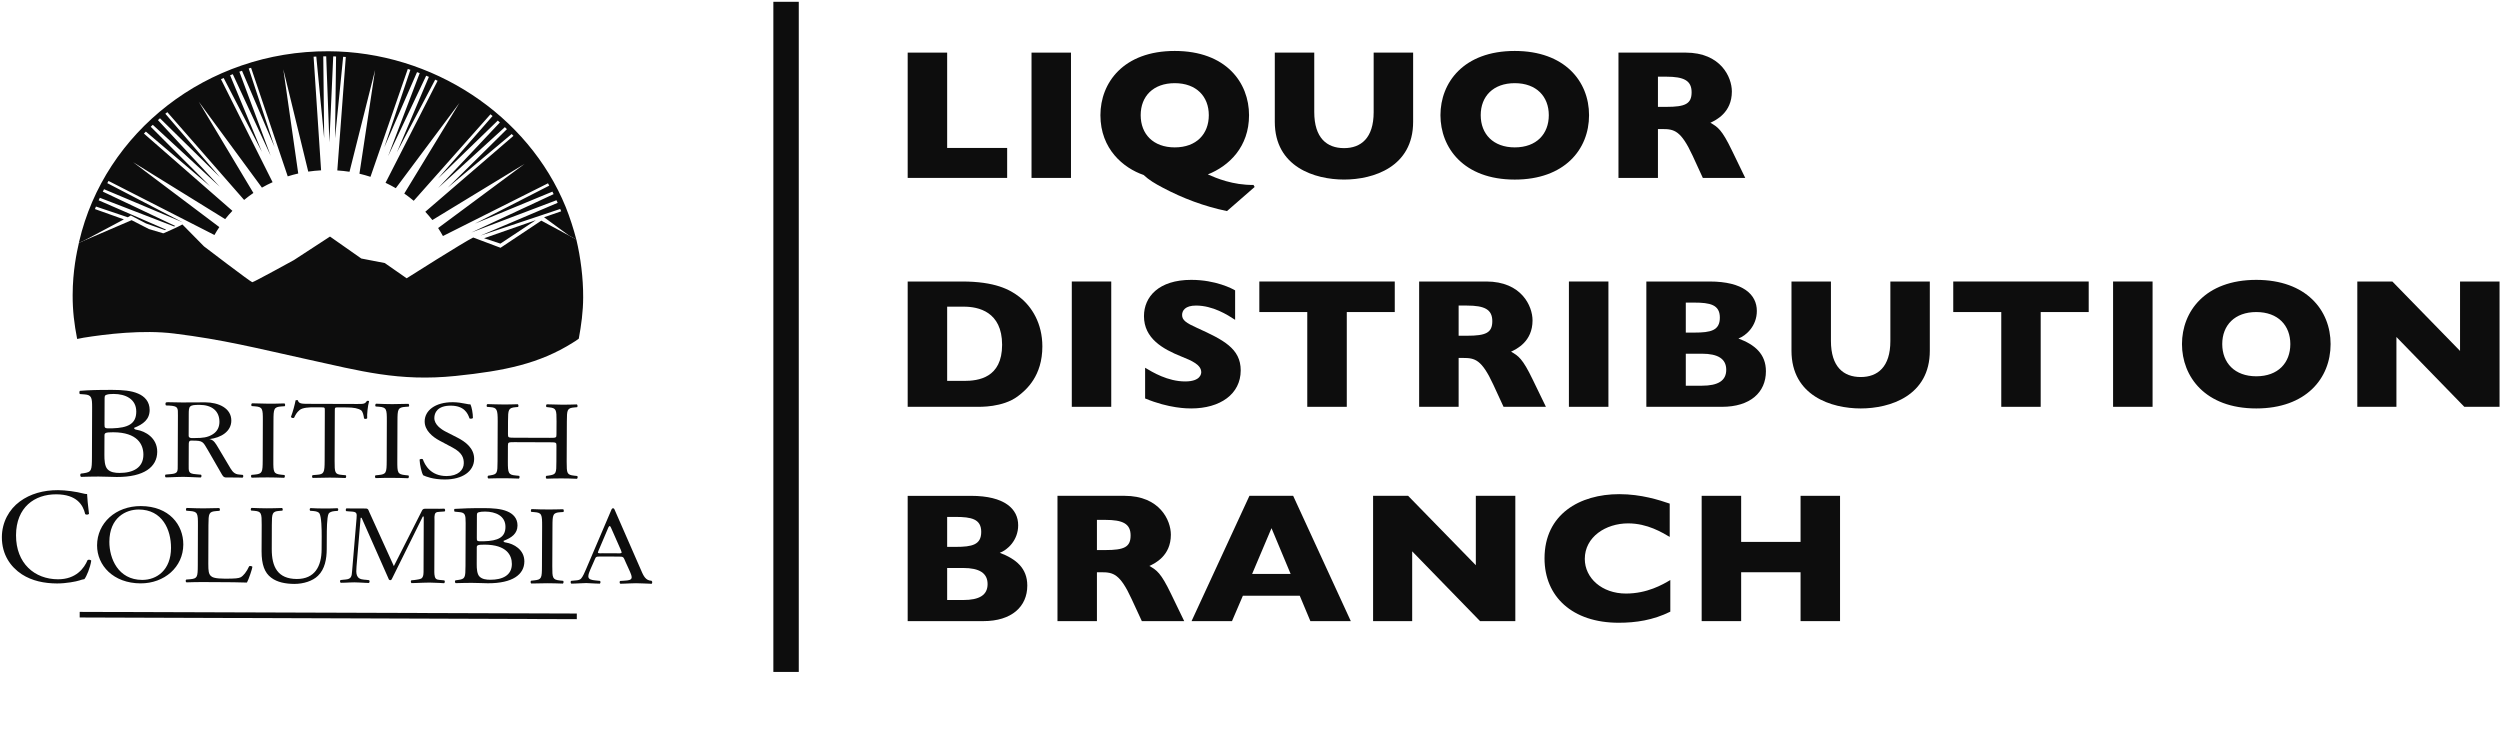
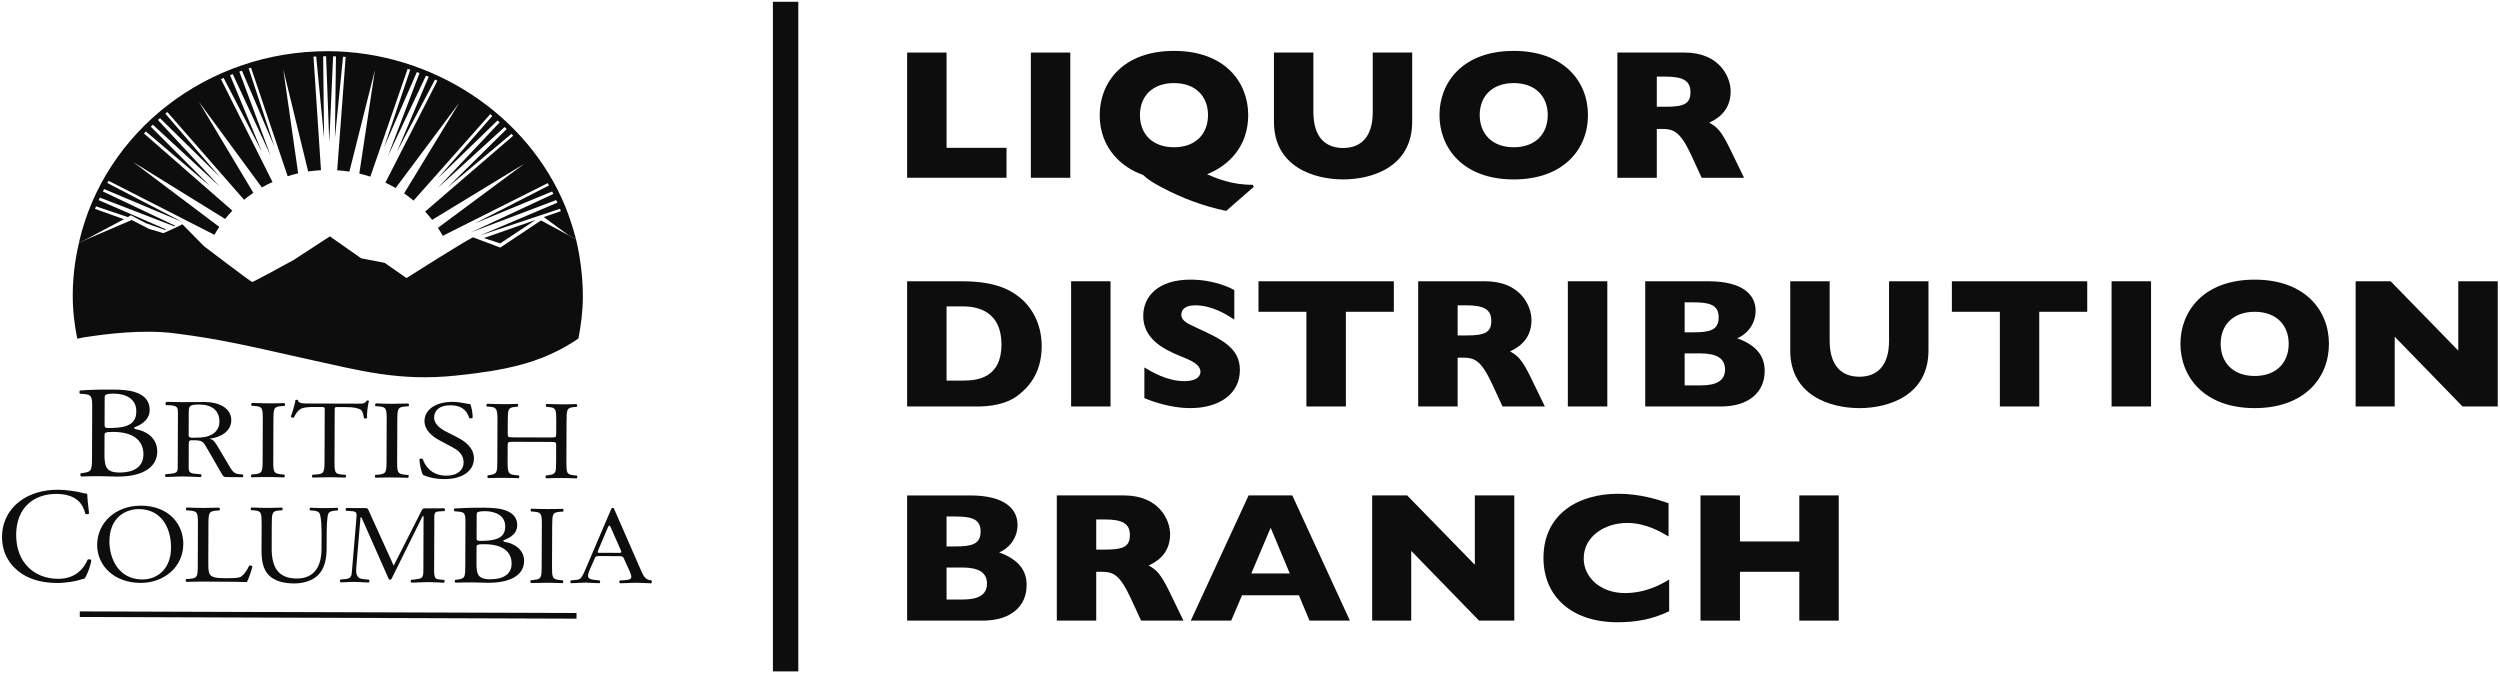
- <svg xmlns="http://www.w3.org/2000/svg" version="1.1" width="131.93" height="38.94" viewBox="2.581 3.106 131.926 38.937" fill="#000000">
+ <svg xmlns="http://www.w3.org/2000/svg" version="1.1" width="132.01" height="35.52" viewBox="2.581 3.106 132.013 35.525" fill="#000000">
  <g transform="translate(-83.0 -617.0)">
    <path transform="matrix(1,0,0,-1,135.5628,622.8815)" d="M0 0V-5.031H3.166V-6.612H-2.083V0Z" fill="#0d0d0d" />
    <path transform="matrix(1,0,0,-1,0,792)" d="M142.097 162.506H140.015V169.118H142.097Z" fill="#0d0d0d" />
    <path transform="matrix(1,0,0,-1,147.5724,627.8828)" d="M0 0C1.153 0 1.798 .713 1.798 1.7 1.798 2.676 1.153 3.389 0 3.389-1.135 3.389-1.797 2.697-1.797 1.7-1.797 .703-1.135 0 0 0M4.216-2.089 2.757-3.361C1.562-3.115 .42-2.686-.643-2.12-1.052-1.904-1.348-1.729-1.645-1.455-2.696-1.094-3.922-.097-3.922 1.7-3.922 3.41-2.708 5.089 0 5.089 2.716 5.089 3.921 3.41 3.921 1.7 3.921 .02 2.86-.985 1.746-1.426 2.216-1.632 3.063-1.992 4.155-1.982Z" fill="#0d0d0d" />
    <path transform="matrix(1,0,0,-1,154.9346,622.8815)" d="M0 0V-3.135C0-4.503 .663-5.04 1.574-5.04 2.462-5.04 3.135-4.513 3.135-3.145V0H5.218V-3.653C5.218-6.037 3.115-6.699 1.574-6.699 .03-6.699-2.082-6.037-2.082-3.653V0Z" fill="#0d0d0d" />
    <path transform="matrix(1,0,0,-1,165.515,627.8828)" d="M0 0C1.153 0 1.797 .713 1.797 1.7 1.797 2.676 1.153 3.389 0 3.389-1.133 3.389-1.796 2.697-1.796 1.7-1.796 .703-1.133 0 0 0M0-1.699C-2.707-1.699-3.921-.01-3.921 1.7-3.921 3.41-2.707 5.089 0 5.089 2.634 5.089 3.921 3.487 3.921 1.7 3.921-.117 2.615-1.699 0-1.699" fill="#0d0d0d" />
    <path transform="matrix(1,0,0,-1,173.0712,624.1513)" d="M0 0V-1.593H.451C1.44-1.593 1.777-1.435 1.777-.821 1.777-.205 1.368 0 .439 0ZM1.46 1.27C3.321 1.27 3.901-.029 3.901-.782 3.901-1.905 3.054-2.295 2.768-2.432 3.155-2.656 3.37-2.782 3.911-3.907L4.607-5.343H2.369L1.83-4.17C1.215-2.842 .858-2.764 .236-2.764H0V-5.343H-2.083V1.27Z" fill="#0d0d0d" />
    <path transform="matrix(1,0,0,-1,135.5628,640.2052)" d="M0 0H.888C1.633 0 2.9 .147 2.9 1.905 2.9 3.663 1.633 3.917 .888 3.917H0ZM.786 5.245C2.523 5.245 3.309 4.824 3.82 4.425 4.473 3.917 5.024 3.029 5.024 1.818 5.024 .264 4.186-.469 3.728-.812 2.93-1.407 1.735-1.368 1.542-1.368H-2.083V5.245Z" fill="#0d0d0d" />
    <path transform="matrix(1,0,0,-1,0,792)" d="M144.222 150.427H142.14V157.04H144.222Z" fill="#0d0d0d" />
    <path transform="matrix(1,0,0,-1,150.7588,636.9826)" d="M0 0C-.4 .263-1.174 .753-2.064 .753-2.635 .753-2.798 .49-2.798 .254-2.798-.019-2.584-.166-2.002-.429-.623-1.055 .295-1.513 .295-2.666 .295-3.926-.798-4.676-2.318-4.676-2.514-4.676-3.484-4.676-4.75-4.149V-2.529C-4.36-2.763-3.555-3.251-2.635-3.251-1.808-3.251-1.788-2.831-1.788-2.763-1.788-2.374-2.279-2.158-2.84-1.934-3.811-1.543-4.81-.986-4.81 .195-4.81 1.222-4.024 2.109-2.318 2.109-1.022 2.109-.143 1.642 0 1.554Z" fill="#0d0d0d" />
    <path transform="matrix(1,0,0,-1,159.1832,634.9602)" d="M0 0V-1.612H-2.532V-6.613H-4.617V-1.612H-7.147V0Z" fill="#0d0d0d" />
    <path transform="matrix(1,0,0,-1,162.5536,636.23)" d="M0 0V-1.592H.45C1.44-1.592 1.777-1.436 1.777-.821 1.777-.205 1.368 0 .439 0ZM1.459 1.27C3.318 1.27 3.9-.028 3.9-.782 3.9-1.905 3.053-2.296 2.767-2.433 3.153-2.657 3.369-2.783 3.91-3.907L4.606-5.343H2.37L1.829-4.171C1.214-2.842 .858-2.764 .235-2.764H0V-5.343H-2.084V1.27Z" fill="#0d0d0d" />
    <path transform="matrix(1,0,0,-1,0,792)" d="M170.458 150.427H168.373V157.04H170.458Z" fill="#0d0d0d" />
    <path transform="matrix(1,0,0,-1,174.5412,638.7702)" d="M0 0V-1.689H.847C1.704-1.689 2.134-1.425 2.134-.849 2.134-.274 1.704 0 .847 0ZM0 2.697V1.114H.449C1.318 1.114 1.797 1.221 1.797 1.906 1.797 2.59 1.277 2.697 .439 2.697ZM1.257 3.81C3.035 3.81 3.749 3.117 3.749 2.257 3.749 1.455 3.175 .948 2.777 .802 3.637 .481 4.228-.01 4.228-.927 4.228-2.042 3.4-2.803 1.91-2.803H-2.082V3.81Z" fill="#0d0d0d" />
    <path transform="matrix(1,0,0,-1,182.2002,634.9602)" d="M0 0V-3.136C0-4.504 .664-5.041 1.573-5.041 2.462-5.041 3.136-4.512 3.136-3.146V0H5.218V-3.653C5.218-6.035 3.114-6.699 1.573-6.699 .03-6.699-2.082-6.035-2.082-3.653V0Z" fill="#0d0d0d" />
    <path transform="matrix(1,0,0,-1,195.8028,634.9602)" d="M0 0V-1.612H-2.534V-6.613H-4.614V-1.612H-7.148V0Z" fill="#0d0d0d" />
    <path transform="matrix(1,0,0,-1,0,792)" d="M199.173 150.427H197.089V157.04H199.173Z" fill="#0d0d0d" />
    <path transform="matrix(1,0,0,-1,204.6457,639.9619)" d="M0 0C1.154 0 1.797 .713 1.797 1.7 1.797 2.676 1.154 3.39 0 3.39-1.133 3.39-1.796 2.697-1.796 1.7-1.796 .704-1.133 0 0 0M0-1.697C-2.704-1.697-3.921-.01-3.921 1.7-3.921 3.41-2.704 5.088 0 5.088 2.636 5.088 3.922 3.487 3.922 1.7 3.922-.117 2.615-1.697 0-1.697" fill="#0d0d0d" />
    <path transform="matrix(1,0,0,-1,215.3983,634.9602)" d="M0 0V-3.663L-3.572 0H-5.421V-6.613H-3.357V-2.929L.226-6.613H2.085V0Z" fill="#0d0d0d" />
    <path transform="matrix(1,0,0,-1,135.5626,650.0779)" d="M0 0V-1.69H.848C1.705-1.69 2.134-1.427 2.134-.849 2.134-.274 1.705 0 .848 0ZM0 2.695V1.114H.449C1.317 1.114 1.798 1.221 1.798 1.905 1.798 2.587 1.277 2.695 .439 2.695ZM1.257 3.807C3.033 3.807 3.748 3.116 3.748 2.255 3.748 1.455 3.176 .946 2.777 .801 3.635 .478 4.229-.01 4.229-.928 4.229-2.042 3.401-2.804 1.91-2.804H-2.083V3.807Z" fill="#0d0d0d" />
    <path transform="matrix(1,0,0,-1,143.4664,647.539)" d="M0 0V-1.593H.45C1.441-1.593 1.777-1.436 1.777-.821 1.777-.205 1.369 0 .439 0ZM1.461 1.269C3.319 1.269 3.902-.028 3.902-.782 3.902-1.905 3.054-2.296 2.768-2.432 3.155-2.655 3.37-2.782 3.912-3.908L4.606-5.343H2.37L1.828-4.171C1.217-2.843 .857-2.764 .235-2.764H0V-5.343H-2.082V1.269Z" fill="#0d0d0d" />
    <path transform="matrix(1,0,0,-1,153.6877,650.3903)" d="M0 0-1.009 2.414-2.031 0ZM-2.52-1.153-3.094-2.492H-5.228L-2.174 4.12H.134L3.176-2.492H1.043L.482-1.153Z" fill="#0d0d0d" />
    <path transform="matrix(1,0,0,-1,159.8882,646.2701)" d="M0 0 3.573-3.662V0H5.657V-6.612H3.796L.214-2.929V-6.612H-1.849V0Z" fill="#0d0d0d" />
    <path transform="matrix(1,0,0,-1,173.7243,652.383)" d="M0 0C-.908-.449-1.817-.585-2.726-.585-5.167-.585-6.638 .791-6.638 2.812-6.638 5.147-4.778 6.201-2.696 6.201-1.532 6.201-.582 5.889-.032 5.702V3.945C-.419 4.168-1.196 4.659-2.225 4.659-3.41 4.659-4.513 3.945-4.513 2.783-4.513 1.778-3.615 .956-2.339 .956-1.225 .956-.408 1.426 0 1.67Z" fill="#0d0d0d" />
    <path transform="matrix(1,0,0,-1,177.4624,650.3028)" d="M0 0V-2.579H-2.084V4.033H0V1.601H3.135V4.033H5.218V-2.579H3.135V0Z" fill="#0d0d0d" />
    <path transform="matrix(1,0,0,-1,127.0621,620.2)" stroke-width="1.341" stroke-linecap="butt" stroke-miterlimit="4" stroke-linejoin="miter" fill="none" stroke="#0d0d0d" d="M0 0V-35.363" />
    <path transform="matrix(1,0,0,-1,89.7858,652.6899)" d="M0 0 26.233-.089 26.234 .209 .001 .295Z" fill="#0d0d0d" />
    <path transform="matrix(1,0,0,-1,91.09,644.1149)" d="M0 0C-.002-.249 .014-.599 .166-.753 .317-.913 .557-.947 .797-.947 1.51-.949 2.057-.676 2.058 .015 2.06 .559 1.742 1.194 .469 1.199 .036 1.2 .004 1.16 .004 1.02ZM.006 1.602C.005 1.409 .013 1.394 .421 1.407 1.239 1.432 1.68 1.638 1.682 2.286 1.685 2.962 1.101 3.219 .493 3.221 .317 3.222 .196 3.208 .124 3.181 .043 3.161 .011 3.127 .011 3.004ZM-.648 2.522C-.647 3.032-.683 3.168-1.043 3.197L-1.293 3.215C-1.335 3.246-1.323 3.383-1.286 3.386-.853 3.422-.308 3.439 .437 3.435 .942 3.434 1.423 3.398 1.782 3.238 2.125 3.092 2.389 2.815 2.388 2.374 2.387 1.877 2.048 1.622 1.567 1.432 1.567 1.361 1.631 1.342 1.718 1.327 2.151 1.256 2.79 .908 2.788 .17 2.785-.63 2.095-1.167 .653-1.161 .421-1.161 .028-1.138-.308-1.138-.661-1.136-.933-1.149-1.231-1.155-1.278-1.135-1.293-1.025-1.245-.982L-1.1-.964C-.677-.902-.659-.825-.657-.101Z" fill="#0d0d0d" />
    <path transform="matrix(1,0,0,-1,99.4513,642.3026)" d="M0 0C.003 .625-.011 .725-.415 .755L-.586 .768C-.627 .791-.612 .898-.571 .915-.23 .903 .004 .897 .29 .895 .564 .893 .796 .899 1.139 .909 1.18 .892 1.193 .785 1.152 .761L.98 .749C.577 .723 .564 .622 .561-.002L.554-2.101C.551-2.727 .564-2.807 .967-2.852L1.139-2.869C1.18-2.893 1.165-2.999 1.124-3.016 .782-3.004 .55-2.996 .276-2.996-.012-2.996-.245-2.999-.586-3.01-.627-2.993-.641-2.898-.599-2.862L-.428-2.846C-.024-2.807-.011-2.725-.007-2.1Z" fill="#0d0d0d" />
    <path transform="matrix(1,0,0,-1,103.239,644.426)" d="M0 0C-.002-.618 .01-.71 .382-.739L.587-.758C.625-.779 .612-.887 .573-.904 .209-.891-.01-.883-.267-.883-.523-.883-.746-.887-1.156-.899-1.196-.88-1.208-.779-1.156-.752L-.926-.733C-.561-.707-.528-.616-.526 .004L-.517 2.637C-.515 2.819-.515 2.825-.708 2.825L-1.06 2.827C-1.336 2.828-1.688 2.817-1.85 2.682-2.004 2.554-2.068 2.424-2.139 2.276-2.191 2.241-2.281 2.27-2.306 2.319-2.203 2.583-2.104 2.961-2.059 3.196-2.039 3.209-1.957 3.213-1.938 3.195-1.899 3.006-1.687 3.013-1.393 3.011L1.203 3.003C1.55 3.001 1.607 3.013 1.704 3.165 1.736 3.178 1.807 3.172 1.819 3.147 1.748 2.907 1.701 2.428 1.719 2.252 1.694 2.204 1.585 2.204 1.553 2.24 1.534 2.388 1.49 2.606 1.394 2.672 1.248 2.772 1.004 2.819 .652 2.82L.196 2.823C.004 2.824 .011 2.817 .01 2.622Z" fill="#0d0d0d" />
    <path transform="matrix(1,0,0,-1,105.9944,642.3262)" d="M0 0C.002 .626-.011 .725-.415 .758L-.585 .77C-.627 .793-.613 .9-.572 .917-.23 .903 .003 .897 .291 .895 .564 .895 .797 .9 1.139 .911 1.18 .892 1.194 .786 1.152 .764L.981 .752C.577 .723 .564 .625 .561-.001L.553-2.1C.551-2.724 .564-2.807 .967-2.85L1.139-2.868C1.18-2.892 1.166-2.997 1.124-3.015 .782-3.002 .55-2.996 .276-2.996-.011-2.993-.245-2.999-.587-3.009-.627-2.992-.64-2.897-.599-2.862L-.428-2.845C-.024-2.805-.011-2.721-.007-2.097Z" fill="#0d0d0d" />
    <path transform="matrix(1,0,0,-1,109.049,645.4075)" d="M0 0C-.611 0-.996 .155-1.134 .221-1.221 .351-1.314 .77-1.327 1.049-1.291 1.088-1.181 1.099-1.154 1.064-1.045 .764-.749 .184 .095 .181 .706 .18 1.005 .503 1.006 .856 1.008 1.116 .942 1.406 .413 1.685L-.276 2.052C-.639 2.247-1.061 2.585-1.058 3.068-1.056 3.629-.517 4.081 .429 4.078 .654 4.077 .916 4.039 1.105 3.998 1.199 3.974 1.302 3.962 1.359 3.962 1.425 3.821 1.489 3.49 1.488 3.242 1.458 3.207 1.342 3.19 1.306 3.225 1.213 3.508 1.018 3.893 .319 3.896-.393 3.897-.548 3.514-.548 3.244-.55 2.902-.202 2.652 .067 2.516L.648 2.22C1.105 1.989 1.555 1.645 1.553 1.085 1.55 .435 .944-.003 0 0" fill="#0d0d0d" />
    <path transform="matrix(1,0,0,-1,112.717,643.4378)" d="M0 0C-.318 0-.331-.011-.333-.188L-.336-1.021C-.337-1.639-.305-1.722 .066-1.757L.258-1.777C.299-1.8 .284-1.905 .245-1.923-.113-1.91-.339-1.904-.598-1.904-.883-1.901-1.108-1.913-1.367-1.917-1.407-1.901-1.419-1.805-1.38-1.771L-1.267-1.753C-.895-1.695-.882-1.636-.88-1.018L-.872 1.106C-.87 1.723-.915 1.825-1.26 1.849L-1.433 1.862C-1.472 1.885-1.458 1.991-1.419 2.008-1.094 2.001-.868 1.989-.583 1.989-.325 1.987-.098 1.992 .186 2.002 .226 1.985 .24 1.88 .199 1.856L.073 1.845C-.312 1.809-.325 1.721-.328 1.103L-.33 .425C-.331 .241-.318 .236 .001 .234L1.898 .228C2.216 .228 2.229 .234 2.229 .415L2.233 1.095C2.234 1.714 2.222 1.801 1.831 1.838L1.705 1.851C1.664 1.875 1.678 1.981 1.718 1.997 2.023 1.985 2.25 1.98 2.521 1.978 2.78 1.976 3.004 1.983 3.304 1.992 3.343 1.975 3.357 1.869 3.317 1.845L3.177 1.833C2.792 1.8 2.779 1.711 2.777 1.092L2.768-1.03C2.767-1.65 2.78-1.725 3.164-1.768L3.323-1.786C3.362-1.809 3.349-1.916 3.309-1.933 2.991-1.92 2.766-1.913 2.506-1.913 2.234-1.913 1.996-1.917 1.704-1.928 1.664-1.91 1.651-1.815 1.691-1.779L1.817-1.763C2.222-1.705 2.223-1.646 2.225-1.026L2.228-.196C2.229-.02 2.216-.007 1.897-.007Z" fill="#0d0d0d" />
    <path transform="matrix(1,0,0,-1,95.9089,643.2197)" d="M0 0C-.125 0-.373-.042-.372 .115L-.368 1.246C-.367 1.689-.352 1.751 .203 1.75 .853 1.747 1.253 1.43 1.252 .849 1.25 .596 1.155 .363 .913 .206 .636 .022 .335 0 0 0M2.486-1.946 2.316-1.929C2.28-1.926 2.25-1.923 2.221-1.918 1.971-1.874 1.871-1.66 1.753-1.463L1.165-.475C1.064-.311 .956-.09 .721-.057 1.328 .011 1.878 .344 1.879 .918 1.882 1.582 1.196 1.881 .503 1.883 .086 1.884-.294 1.875-.717 1.877-.951 1.877-1.228 1.889-1.462 1.89-1.592 1.89-1.594 1.866-1.595 1.795-1.595 1.693-1.55 1.721-1.412 1.714-.919 1.685-.937 1.597-.939 1.192L-.949-1.391C-.95-1.762-.918-1.871-1.322-1.905-1.322-1.905-1.385-1.91-1.42-1.913L-1.592-1.929C-1.634-1.965-1.621-2.06-1.579-2.077-1.488-2.076-1.326-2.07-1.326-2.07-1.1-2.064-.877-2.047-.652-2.049-.426-2.05-.21-2.067 .012-2.073 .091-2.077 .174-2.079 .265-2.082 .307-2.067 .321-1.972 .281-1.935L.108-1.92C.072-1.917 .011-1.91 .011-1.91-.398-1.882-.373-1.771-.371-1.392L-.367-.418C-.367-.362-.375-.212-.331-.168-.294-.129-.228-.137-.17-.137 .385-.137 .378-.189 .639-.632L1.351-1.868C1.408-1.961 1.452-2.08 1.599-2.082L2.219-2.084C2.298-2.085 2.381-2.088 2.471-2.093 2.513-2.076 2.527-1.981 2.486-1.946" fill="#0d0d0d" />
    <path transform="matrix(1,0,0,-1,86.6288,646.5683)" d="M0 0C.546 .404 1.242 .601 2.018 .598 2.421 .596 2.988 .517 3.339 .423 3.428 .402 3.481 .387 3.548 .394 3.555 .23 3.59-.218 3.649-.652 3.611-.701 3.5-.71 3.448-.667 3.337-.181 3.003 .373 1.92 .378 .778 .382-.196-.305-.202-1.778-.207-3.273 .783-4.101 2.008-4.106 2.971-4.11 3.399-3.512 3.573-3.094 3.625-3.058 3.736-3.072 3.767-3.123 3.714-3.492 3.518-3.961 3.405-4.098 3.315-4.11 3.225-4.138 3.143-4.167 2.978-4.223 2.441-4.327 1.963-4.326 1.291-4.323 .649-4.194 .105-3.843-.492-3.451-.952-2.801-.949-1.883-.946-1.093-.57-.418 0 0" fill="#0d0d0d" />
    <path transform="matrix(1,0,0,-1,94.6058,649.0209)" d="M0 0C.004 .972-.465 2.024-1.701 2.028-2.374 2.031-3.249 1.613-3.254 .324-3.256-.55-2.795-1.682-1.521-1.687-.744-1.688-.004-1.161 0 0M-3.902 .138C-3.898 1.315-2.923 2.214-1.591 2.21-.095 2.204 .652 1.218 .648 .181 .645-1.011-.356-1.873-1.605-1.869-3.042-1.864-3.906-.923-3.902 .138" fill="#0d0d0d" />
    <path transform="matrix(1,0,0,-1,102.5567,648.4155)" d="M0 0C.001 .365-.009 1.043-.12 1.219-.165 1.291-.282 1.332-.446 1.344L-.609 1.357C-.648 1.399-.635 1.475-.595 1.498-.348 1.484-.106 1.477 .149 1.477 .423 1.477 .6 1.481 .835 1.493 .887 1.464 .881 1.386 .848 1.352L.691 1.34C.527 1.327 .403 1.275 .364 1.2 .271 1.006 .27 .326 .269-.001L.266-.668C.264-1.182 .17-1.723-.197-2.074-.479-2.352-.963-2.503-1.446-2.503-1.897-2.5-2.348-2.42-2.667-2.172-3.012-1.914-3.173-1.482-3.172-.782L-3.166 .611C-3.164 1.224-3.177 1.323-3.556 1.355L-3.719 1.368C-3.758 1.39-3.745 1.49-3.705 1.508-3.378 1.495-3.157 1.488-2.896 1.487-2.628 1.487-2.412 1.493-2.091 1.503-2.053 1.484-2.04 1.386-2.079 1.363L-2.236 1.351C-2.615 1.322-2.629 1.222-2.631 .61L-2.635-.663C-2.638-1.615-2.315-2.238-1.314-2.243-.367-2.246-.006-1.576-.004-.681Z" fill="#0d0d0d" />
    <path transform="matrix(1,0,0,-1,110.7376,649.8811)" d="M0 0C-.001-.216 .013-.519 .149-.651 .286-.788 .503-.818 .719-.818 1.362-.819 1.854-.584 1.855 .012 1.858 .483 1.571 1.03 .422 1.035 .033 1.036 .003 .999 .003 .88ZM.005 1.381C.004 1.214 .011 1.203 .38 1.213 1.117 1.235 1.514 1.412 1.517 1.971 1.519 2.556 .993 2.777 .444 2.78 .285 2.78 .176 2.767 .111 2.745 .039 2.727 .01 2.697 .01 2.59ZM-.584 2.176C-.582 2.616-.611 2.73-.936 2.754L-1.167 2.776C-1.192 2.799-1.207 2.919-1.16 2.922-.77 2.946-.278 2.966 .394 2.963 .848 2.961 1.282 2.931 1.606 2.793 1.916 2.667 2.154 2.427 2.152 2.047 2.15 1.618 1.847 1.4 1.413 1.234 1.412 1.174 1.47 1.156 1.549 1.145 1.938 1.082 2.517 .782 2.514 .148 2.51-.544 1.889-1.008 .588-1.003 .379-1.001 .025-.983-.278-.982-.596-.982-.842-.992-1.108-.997-1.153-.978-1.166-.883-1.123-.848L-.993-.831C-.609-.779-.595-.713-.592-.087Z" fill="#0d0d0d" />
    <path transform="matrix(1,0,0,-1,96.0256,647.8133)" d="M0 0C.002 .619-.011 .715-.438 .744L-.608 .758C-.648 .78-.634 .885-.594 .904-.214 .891 .017 .883 .288 .882 .553 .882 .783 .887 1.123 .898 1.163 .879 1.176 .773 1.135 .752L.972 .739C.573 .711 .559 .616 .555-.001L.548-2.053C.548-2.425 .567-2.579 .688-2.691 .763-2.756 .891-2.827 1.427-2.829 2.003-2.83 2.146-2.807 2.255-2.755 2.39-2.684 2.568-2.475 2.704-2.172 2.745-2.143 2.874-2.17 2.874-2.209 2.874-2.275 2.681-2.876 2.586-3.034 2.24-3.02 1.596-3.012 .897-3.011L.274-3.008C-.011-3.006-.228-3.012-.608-3.023-.648-3.005-.662-2.91-.62-2.876L-.417-2.859C-.024-2.824-.01-2.742-.007-2.123Z" fill="#0d0d0d" />
    <path transform="matrix(1,0,0,-1,114.1889,647.8865)" d="M0 0C.002 .625-.012 .727-.403 .756L-.57 .77C-.609 .791-.597 .897-.556 .917-.223 .903 .004 .897 .283 .897 .548 .895 .775 .9 1.108 .909 1.147 .893 1.161 .788 1.12 .762L.954 .752C.562 .723 .548 .624 .546-.001L.537-2.101C.535-2.724 .548-2.807 .942-2.852L1.108-2.868C1.147-2.894 1.134-2.999 1.093-3.015 .76-3.004 .535-2.996 .268-2.996-.012-2.996-.238-3-.571-3.011-.611-2.993-.623-2.897-.583-2.863L-.418-2.845C-.024-2.806-.011-2.724-.009-2.099Z" fill="#0d0d0d" />
    <path transform="matrix(1,0,0,-1,108.8592,650.7151)" d="M0 0C-.034 .004-.098 .009-.098 .009-.168 .017-.231 .026-.281 .078-.367 .168-.36 .415-.359 .517L-.349 3.099C-.349 3.211-.377 3.457-.29 3.544-.246 3.591-.156 3.598-.076 3.602-.029 3.605-.027 3.605 .016 3.608L.187 3.62C.228 3.641 .215 3.748 .173 3.767 .082 3.764-.001 3.764-.08 3.764V3.762L-.807 3.764C-.886 3.764-.958 3.765-1.001 3.682L-2.494 .736-3.793 3.594C-3.836 3.691-3.843 3.775-3.98 3.776L-4.736 3.778C-4.815 3.779-4.902 3.779-4.993 3.784-5.035 3.765-5.049 3.66-5.008 3.637L-4.837 3.622C-4.801 3.62-4.738 3.616-4.738 3.616-4.454 3.598-4.436 3.537-4.463 3.25L-4.697 .482C-4.717 .202-4.733 .057-5.039 .029-5.039 .029-5.103 .022-5.138 .02L-5.309 .001C-5.351-.032-5.337-.127-5.296-.144-5.206-.143-5.046-.138-5.046-.138-4.891-.132-4.734-.121-4.577-.121-4.407-.121-4.237-.137-4.067-.143V-.144C-3.988-.146-3.904-.151-3.813-.154-3.772-.134-3.759-.04-3.8-.006L-3.97 .014C-4.016 .017-4.065 .021-4.065 .021-4.505 .052-4.493 .349-4.465 .711L-4.247 3.287H-4.197L-2.792 .112C-2.777 .069-2.757-.007-2.684-.007-2.619-.007-2.597 .061-2.576 .105L-.967 3.353H-.917L-.927 .519C-.928 .405-.914 .176-1.037 .087-1.101 .042-1.308 .017-1.308 .017-1.337 .012-1.367 .007-1.401 .003L-1.573-.014C-1.614-.048-1.6-.143-1.56-.161-1.469-.158-1.309-.154-1.309-.154-1.077-.148-.842-.132-.606-.133-.437-.134-.104-.151-.104-.151-.026-.154 .065-.161 .156-.166 .197-.148 .212-.052 .17-.017Z" fill="#0d0d0d" />
    <path transform="matrix(1,0,0,-1,118.1831,649.3032)" d="M0 0-.8 .004C-.828 .004-1.051-.022-1.051 .042-1.051 .06-1.036 .097-1.029 .115L-.545 1.254C-.531 1.284-.481 1.439-.426 1.439-.384 1.439-.329 1.275-.315 1.253L.155 .187C.155 .175 .203 .075 .203 .049 .203-.018 .042 0 0 0M1.791-1.464 1.769-1.446C1.735-1.443 1.704-1.44 1.676-1.435 1.409-1.377 1.307-1.068 1.209-.85L-.151 2.26C-.165 2.297-.191 2.377-.246 2.377-.321 2.378-.342 2.291-.362 2.241L-1.683-.853C-1.731-.971-1.855-1.256-1.944-1.34-2.012-1.406-2.1-1.419-2.193-1.428-2.193-1.428-2.269-1.435-2.302-1.438L-2.465-1.454C-2.505-1.488-2.492-1.583-2.451-1.602-2.359-1.599-2.197-1.593-2.197-1.593-2.018-1.591-1.838-1.57-1.66-1.57-1.508-1.573-1.358-1.587-1.206-1.593-1.206-1.593-1.045-1.601-.953-1.602-.912-1.585-.898-1.491-.939-1.456L-1.111-1.438C-1.144-1.435-1.203-1.428-1.203-1.428-1.361-1.412-1.556-1.383-1.556-1.219-1.555-1.109-1.501-.977-1.46-.879L-1.255-.415C-1.152-.193-1.193-.169-.921-.169L.003-.173C.328-.173 .281-.173 .423-.489L.638-.96C.672-1.04 .732-1.178 .732-1.264 .731-1.418 .554-1.428 .388-1.441 .388-1.441 .333-1.444 .285-1.449L.121-1.459C.079-1.495 .093-1.588 .134-1.607 .226-1.603 .388-1.599 .388-1.599 .581-1.593 .775-1.579 .962-1.579 1.199-1.581 1.437-1.596 1.675-1.603 1.753-1.605 1.687-1.608 1.777-1.612 1.819-1.594 1.833-1.5 1.791-1.464" fill="#0d0d0d" />
    <path transform="matrix(1,0,0,-1,89.7449,632.9197)" d="M0 0C-.115-.511-.326-1.469-.33-2.756-.333-3.586-.246-4.285-.093-5.072V-5.073C.026-5.049 .076-5.039 .209-5.014V-5.012C1.433-4.815 3.37-4.58 5.025-4.786 7.652-5.112 9.294-5.541 12.067-6.151 14.841-6.759 16.884-7.332 19.88-7.024 22.502-6.755 24.298-6.371 26.051-5.277V-5.275C26.053-5.275 26.192-5.188 26.192-5.188 26.221-5.169 26.34-5.083 26.379-5.057 26.51-4.34 26.609-3.627 26.61-2.875 26.615-1.867 26.477-.778 26.25 .175L24.4 1.171 22.25-.261 20.807 .281C20.318 .047 17.296-1.871 17.296-1.871L16.142-1.067 14.901-.827 13.25 .331 11.346-.91C11.346-.91 9.223-2.079 9.15-2.078 9.077-2.078 6.601-.187 6.601-.187L5.461 .97C5.266 .853 4.486 .513 4.486 .513L4.446 .503 3.694 .728 2.781 1.196Z" fill="#0d0d0d" />
    <path transform="matrix(1,0,0,-1,113.8558,631.7223)" d="M0 0-2.729-.955-1.869-1.239Z" fill="#0d0d0d" />
    <path transform="matrix(1,0,0,-1,92.118,631.6826)" d="M0 0-1.527 .545C-1.51 .59-1.492 .635-1.474 .679L.206 .112 .367 .207 1.17-.214 2.168-.566 2.228-.54-1.331 1.007C-1.31 1.051-1.291 1.097-1.269 1.141L2.653-.373 2.709-.346-1.112 1.465C-1.091 1.508-1.069 1.55-1.047 1.593L3.104-.155-.876 1.913C-.854 1.952-.832 1.991-.811 2.03L4.779-.824C4.859-.68 4.945-.542 5.037-.406L.487 3.019 5.345 .014C5.465 .166 5.593 .312 5.727 .452L1.057 4.529C1.091 4.565 1.124 4.599 1.16 4.634L4.552 1.747 1.417 4.888C1.453 4.924 1.49 4.959 1.525 4.992L5.064 1.721 1.796 5.239C1.833 5.272 1.868 5.304 1.905 5.336L5.073 2.224 2.187 5.575C2.223 5.603 2.258 5.631 2.293 5.659L6.345 1.027C6.503 1.156 6.666 1.28 6.835 1.395L3.951 6.211 7.285 1.676C7.467 1.781 7.654 1.875 7.848 1.963L5.123 7.399C5.17 7.42 5.218 7.441 5.266 7.462L7.284 3.562 5.605 7.606C5.652 7.625 5.699 7.643 5.747 7.663L7.748 3.355 6.094 7.794C6.141 7.81 6.186 7.827 6.233 7.844L7.953 3.819 6.588 7.963C6.63 7.975 6.671 7.988 6.712 8L8.647 2.271C8.829 2.329 9.014 2.38 9.201 2.422L8.414 7.92 9.729 2.522C9.953 2.554 10.178 2.576 10.407 2.589L10.011 8.585C10.058 8.588 10.105 8.589 10.154 8.593L10.57 4.281 10.522 8.603C10.573 8.604 10.625 8.604 10.677 8.604L10.845 4.066 11.047 8.602C11.097 8.601 11.147 8.599 11.198 8.598L11.142 4.279 11.571 8.58C11.619 8.577 11.664 8.575 11.711 8.572L11.263 2.583C11.482 2.569 11.695 2.546 11.907 2.514L13.258 7.887 12.431 2.411C12.629 2.364 12.822 2.308 13.013 2.247L14.983 7.94C15.029 7.924 15.075 7.909 15.12 7.893L13.739 3.799 15.47 7.771C15.518 7.753 15.565 7.736 15.611 7.718L13.942 3.335 15.952 7.582C15.999 7.563 16.048 7.543 16.096 7.522L14.407 3.539 16.428 7.375C16.471 7.356 16.514 7.336 16.556 7.315L13.808 1.931C13.993 1.844 14.173 1.75 14.349 1.647L17.708 6.148 14.797 1.364C14.97 1.244 15.135 1.116 15.295 .982L19.345 5.547C19.383 5.517 19.42 5.486 19.456 5.455L16.576 2.158 19.731 5.215C19.769 5.182 19.806 5.149 19.842 5.115L16.581 1.655 20.105 4.868C20.141 4.834 20.178 4.798 20.213 4.762L17.093 1.678 20.464 4.506C20.494 4.474 20.527 4.44 20.558 4.408L15.906 .403C16.035 .262 16.161 .117 16.279-.034L21.149 2.931 16.583-.456C16.673-.594 16.757-.733 16.837-.878L22.381 1.905C22.403 1.864 22.426 1.823 22.448 1.782L18.523-.226 22.614 1.465C22.635 1.421 22.657 1.378 22.678 1.333L18.331-.693 22.828 1.012C22.849 .966 22.872 .921 22.891 .874L18.814-.857 23.026 .551C23.043 .51 23.06 .468 23.075 .426L22.173 .113 23.506-.862 23.876-1.063C23.738-.523 23.525 .138 23.318 .649 21.33 5.521 16.282 8.854 10.797 8.873 4.37 8.895-1.018 4.595-2.36-1.169H-2.362C-2.363-1.174-2.37-1.209-2.376-1.24L-2.113-1.124Z" fill="#0d0d0d" />
  </g>
</svg>
